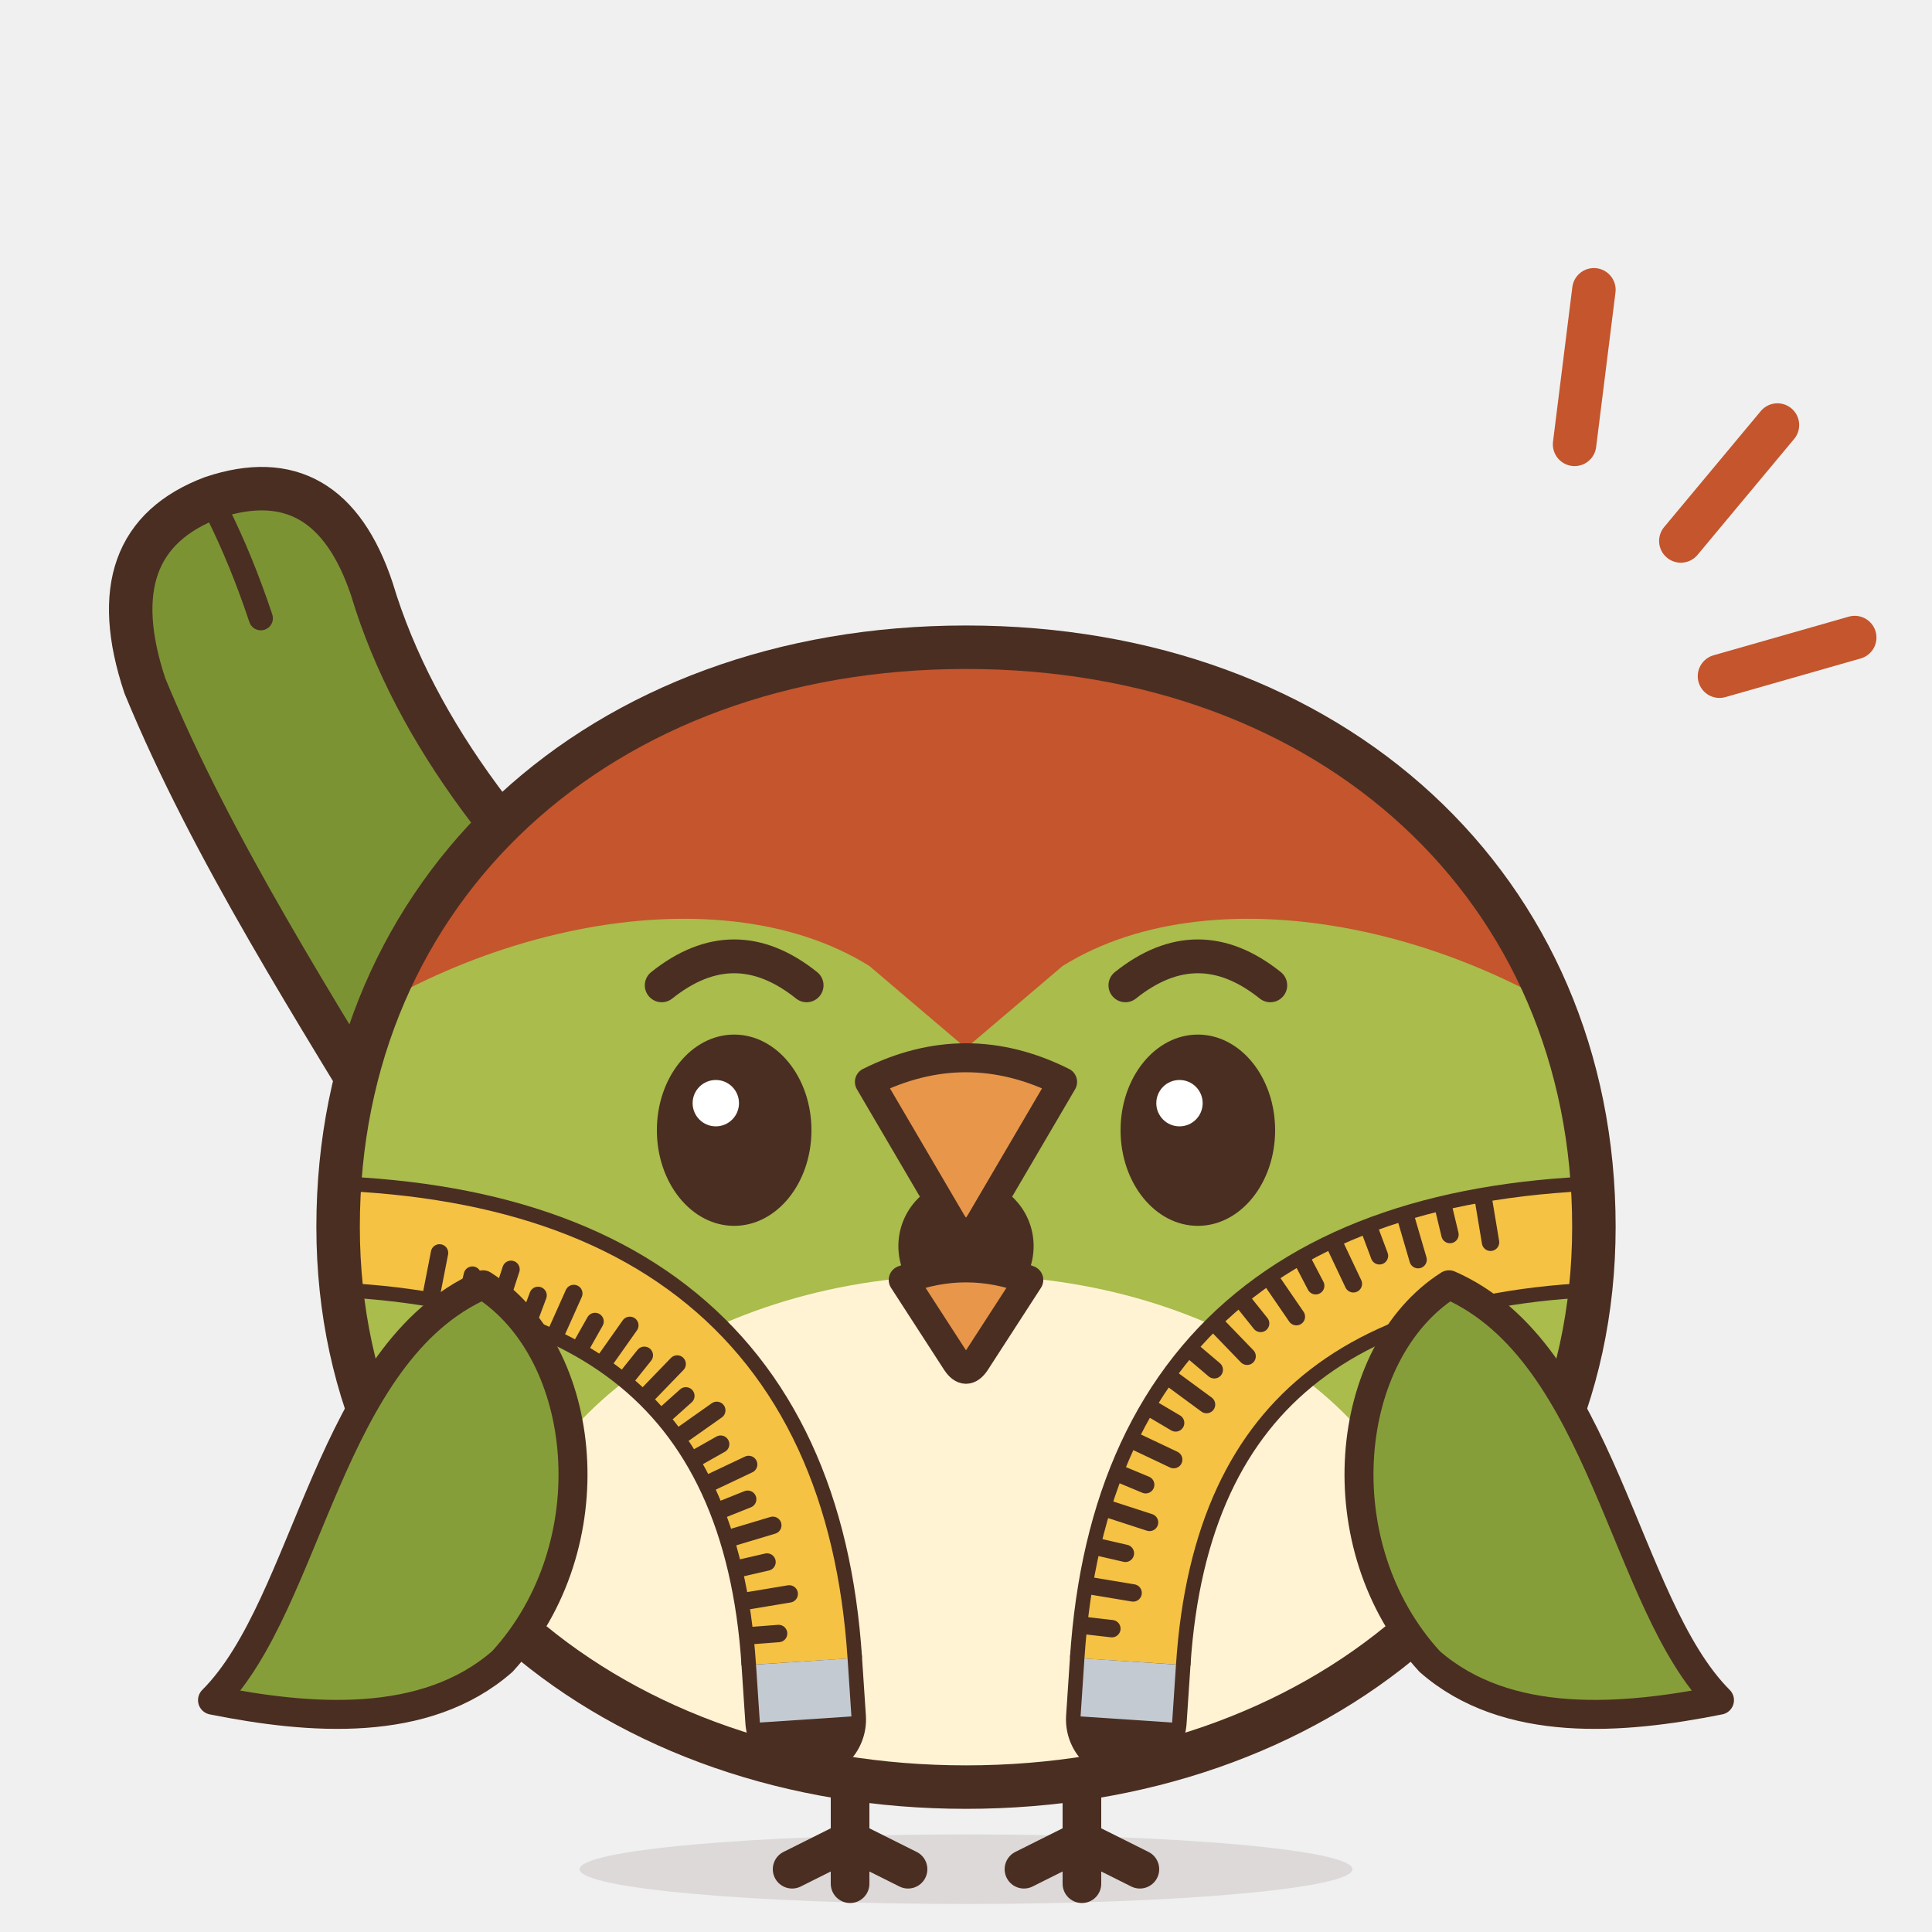
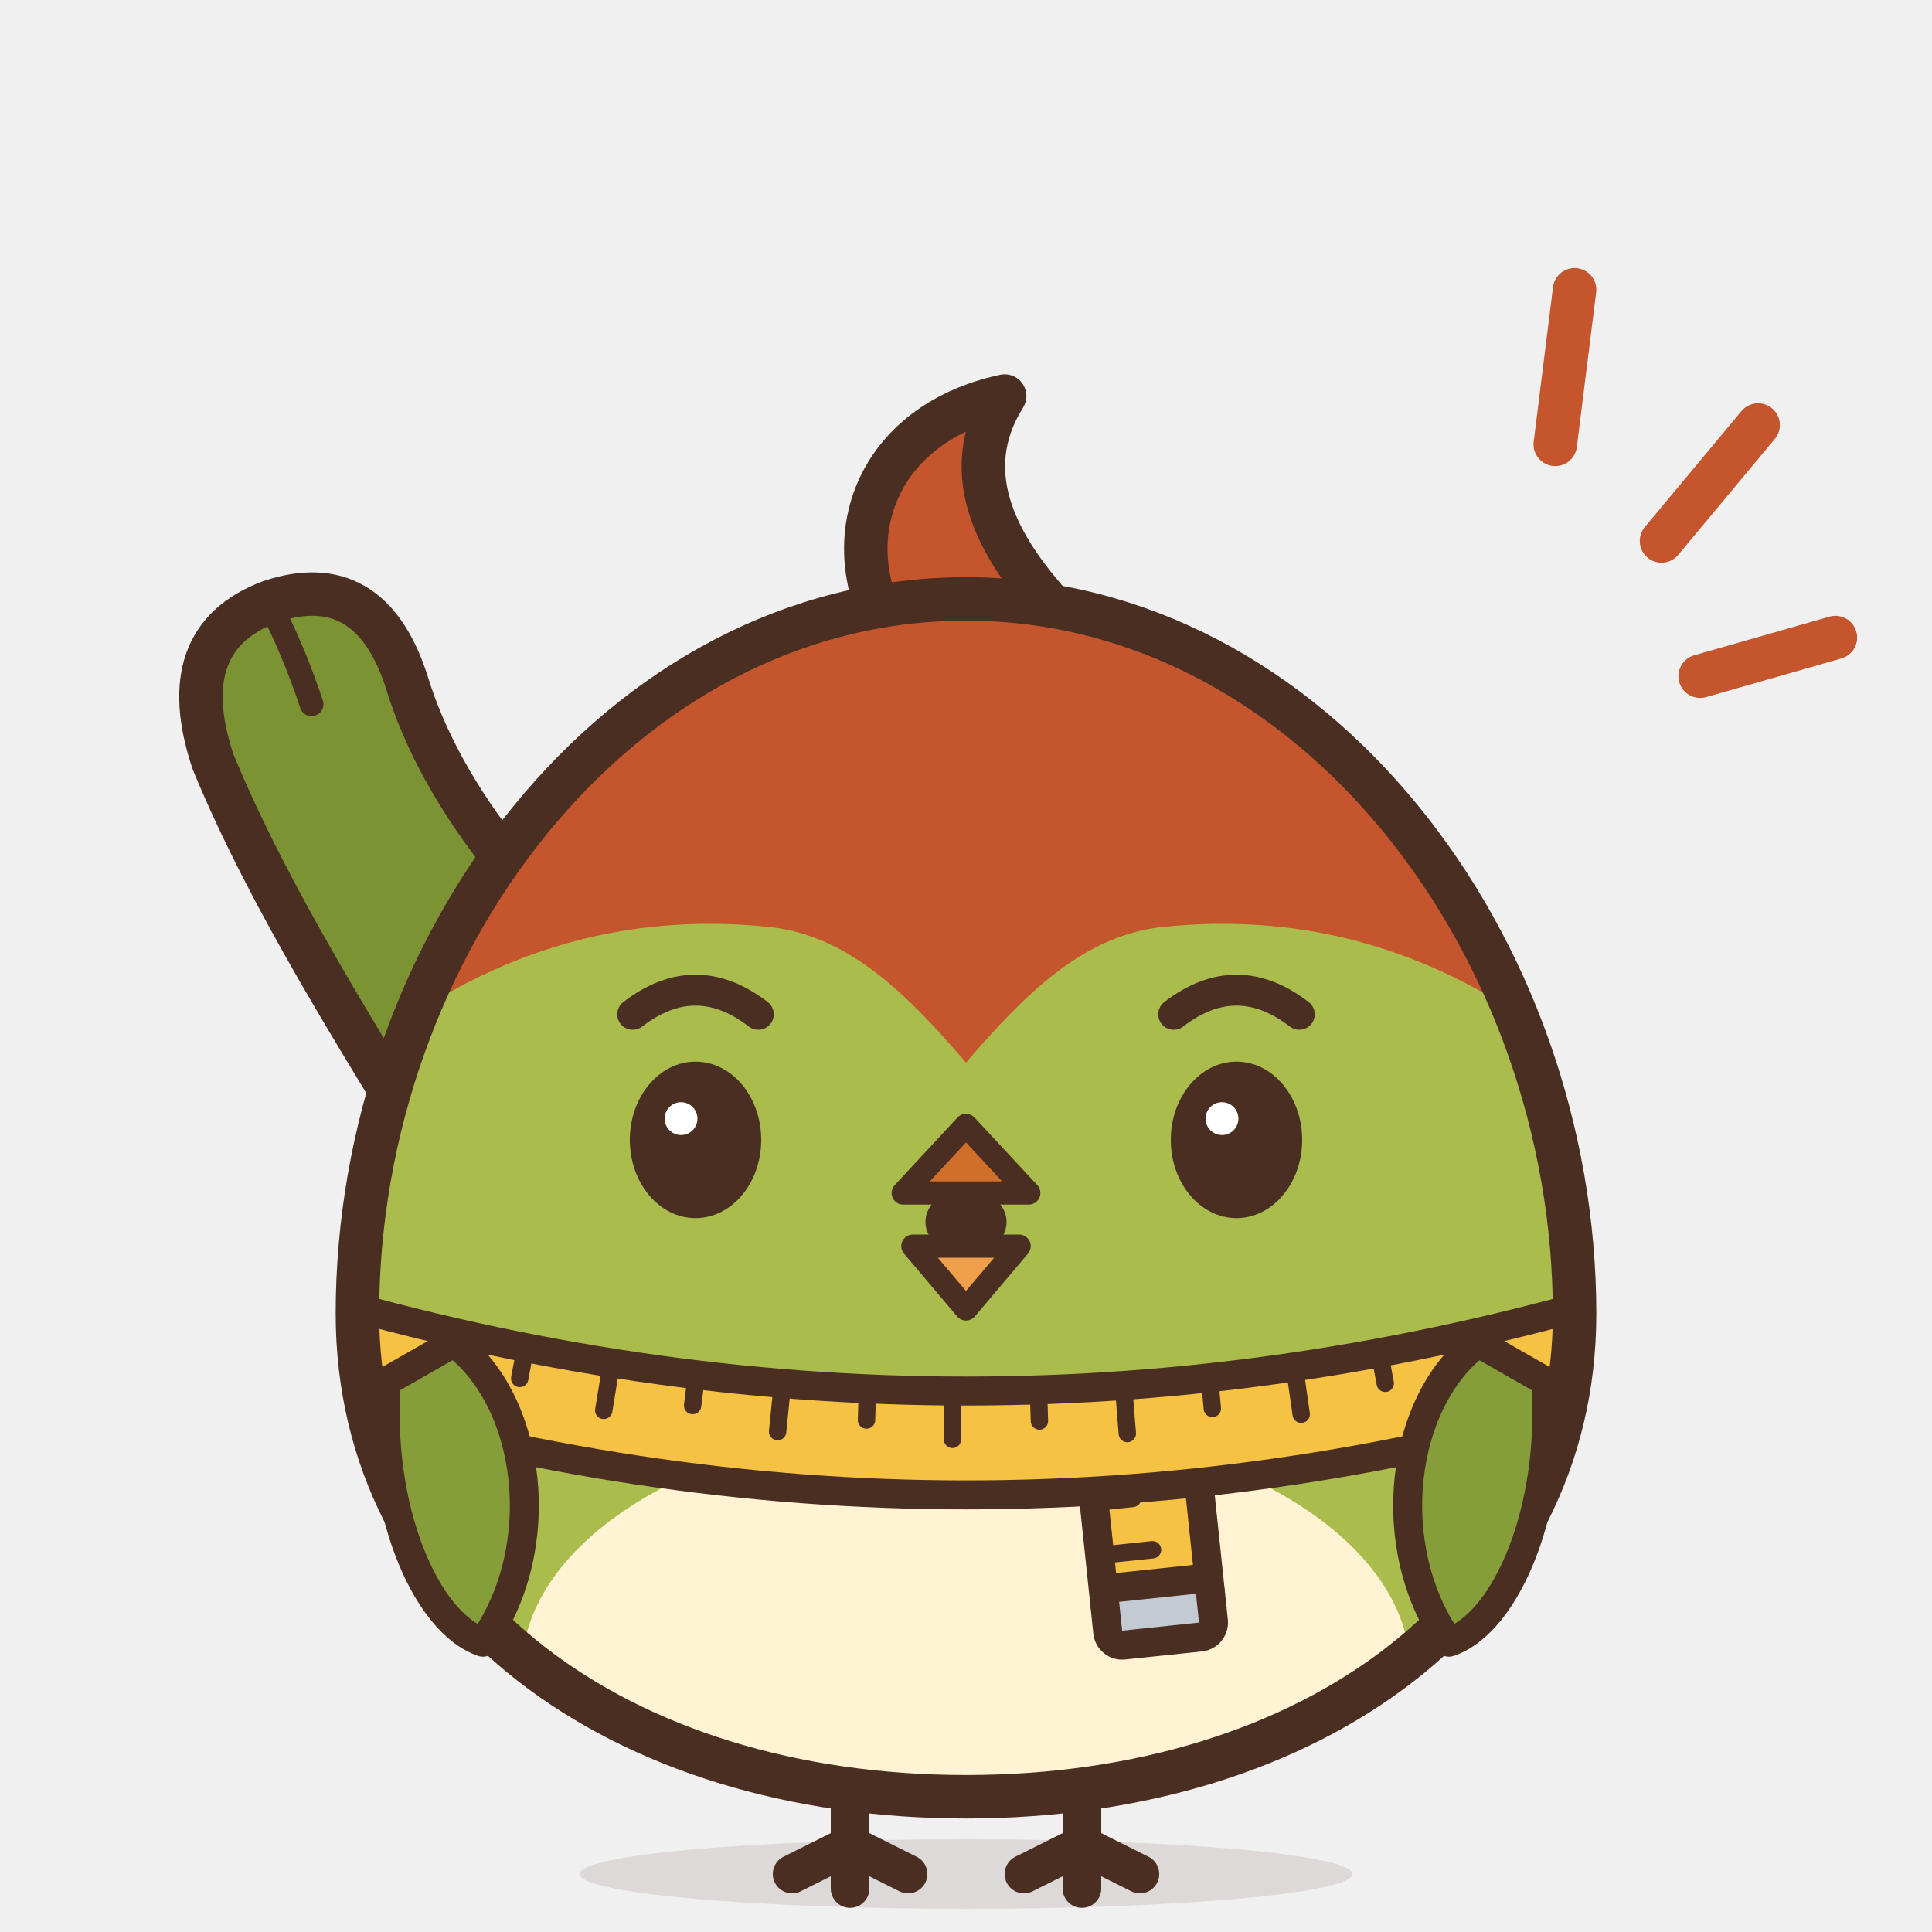
<svg xmlns="http://www.w3.org/2000/svg" viewBox="0 0 200 200" width="200" height="200" role="img" aria-labelledby="t d">
  <defs>
-     <clipPath id="fitz-body">
-       <path d="M100 67 C 138 67, 165 92, 165 127 C 165 162, 136 185, 100 185 C 64 185, 35 162, 35 127 C 35 92, 62 67, 100 67 Z" />
-     </clipPath>
-     <clipPath id="fitz-body-tape">
-       <path d="M100 67 C 138 67, 165 92, 165 127 C 165 162, 136 185, 100 185 C 64 185, 35 162, 35 127 C 35 92, 62 67, 100 67 Z" />
-       <rect x="60" y="150" width="80" height="50" />
+     <clipPath id="fitz">
+       <path d="M100 62 C 136 62, 163 98, 163 136 C 163 166, 136 186, 100 186 C 64 186, 37 166, 37 136 C 37 98, 64 62, 100 62 Z" />
    </clipPath>
  </defs>
-   <ellipse class="shadow" cx="100" cy="193.5" rx="40" ry="3.6" fill="#4A2E22" opacity=".12" />
+   <ellipse class="shadow" cx="100" cy="194" rx="40" ry="3.6" fill="#4A2E22" opacity=".12" />
  <g class="bird">
    <g class="feet">
-       <path d="M88 181 L88 190.5 M82 193.5 L88 190.5 L94 193.5 M88 190.5 L88 195" stroke="#4A2E22" stroke-width="4" stroke-linecap="round" stroke-linejoin="round" fill="none" />
-       <path d="M112 181 L112 190.5 M106 193.5 L112 190.5 L118 193.5 M112 190.5 L112 195" stroke="#4A2E22" stroke-width="4" stroke-linecap="round" stroke-linejoin="round" fill="none" />
+       <path d="M88 183 L88 191 M82 194 L88 191 L94 194 M88 191 L88 195.5" stroke="#4A2E22" stroke-width="4" stroke-linecap="round" stroke-linejoin="round" fill="none" />
+       <path d="M112 183 L112 191 M106 194 L112 191 L118 194 M112 191 L112 195.5" stroke="#4A2E22" stroke-width="4" stroke-linecap="round" stroke-linejoin="round" fill="none" />
    </g>
    <g class="tail">
-       <path d="M68 102 L42 120 C 33 105, 22 88, 15 71 Q 10 56 22 51.5 Q 34 47.5 38.5 61 C 43 76, 54 90, 68 102 Z" fill="#7C9334" stroke="#4A2E22" stroke-width="4.5" stroke-linejoin="round" />
-       <path d="M22.5 53 Q 25 58 27 64" fill="none" stroke="#4A2E22" stroke-width="2.5" stroke-linecap="round" />
+       <g transform="translate(9.3 16.8) scale(.85)">
+         <path d="M70 104 L42 122 C 33 107, 22 90, 15 73 Q 10 58 22 53.5 Q 34 49.5 38.5 63 C 43 78, 55 92, 70 104 Z" fill="#7C9334" stroke="#4A2E22" stroke-width="5.29" stroke-linejoin="round" />
+         <path d="M22.5 55 Q 25 60 27 66" fill="none" stroke="#4A2E22" stroke-width="2.9" stroke-linecap="round" />
+       </g>
+     </g>
+     <g class="tuft">
+       <path d="M93 67 C 86 57, 90 44, 104 41 C 99 49, 103 57, 111 65 Z" fill="#C4552D" stroke="#4A2E22" stroke-width="4.5" stroke-linejoin="round" />
    </g>
    <g class="body">
-       <path d="M100 67 C 138 67, 165 92, 165 127 C 165 162, 136 185, 100 185 C 64 185, 35 162, 35 127 C 35 92, 62 67, 100 67 Z" fill="#A9BC4C" />
-       <g clip-path="url(#fitz-body)">
-         <path d="M28 112 C 46 96, 74 90, 90 100 L100 108.5 L110 100 C 126 90, 154 96, 172 112 L172 40 L28 40 Z" fill="#C4552D" />
-         <ellipse cx="100.0" cy="166" rx="48" ry="34" fill="#FFF3D3" />
+       <path d="M100 62 C 136 62, 163 98, 163 136 C 163 166, 136 186, 100 186 C 64 186, 37 166, 37 136 C 37 98, 64 62, 100 62 Z" fill="#A9BC4C" />
+       <g clip-path="url(#fitz)">
+         <path d="M28 118 C 44 100, 62 94, 80 96 C 88 97, 94 103, 100 110 C 106 103, 112 97, 120 96 C 138 94, 156 100, 172 118 L172 40 L28 40 Z" fill="#C4552D" />
+         <ellipse cx="100" cy="173" rx="46" ry="26" fill="#FFF3D3" />
      </g>
-       <g class="tape" clip-path="url(#fitz-body-tape)">
-         <path d="M26 128 Q80 126 83 172" fill="none" stroke="#4A2E22" stroke-width="12.5" />
-         <path d="M83 172 L83.4 178" fill="none" stroke="#4A2E22" stroke-width="12.5" stroke-linecap="round" />
-         <path d="M26 128 Q80 126 83 172" fill="none" stroke="#F5C243" stroke-width="9.5" />
-         <path d="M83 172 L83.4 178" fill="none" stroke="#C3CAD2" stroke-width="9.5" />
-         <path d="M44.7 133.8 L45.5 129.7 M48.3 134.5 L48.9 132 M51.6 135.4 L52.9 131.4 M54.8 136.5 L55.7 134.1 M57.7 137.7 L59.4 133.9 M60.3 139.1 L61.6 136.8 M62.8 140.6 L65.2 137.2 M65.1 142.3 L66.7 140.3 M67.2 144.2 L70.1 141.2 M69.1 146.2 L71 144.5 M70.8 148.4 L74.2 146 M72.3 150.8 L74.6 149.5 M73.7 153.4 L77.5 151.6 M74.9 156.2 L77.4 155.2 M76 159.1 L80 157.9 M76.8 162.3 L79.4 161.7 M77.5 165.7 L81.7 165 M78 169.3 L80.6 169.1" stroke="#4A2E22" stroke-width="1.8" stroke-linecap="round" />
-         <path d="M174 128 Q120 126 117 172" fill="none" stroke="#4A2E22" stroke-width="12.5" />
-         <path d="M117 172 L116.6 178" fill="none" stroke="#4A2E22" stroke-width="12.5" stroke-linecap="round" />
-         <path d="M174 128 Q120 126 117 172" fill="none" stroke="#F5C243" stroke-width="9.5" />
-         <path d="M117 172 L116.6 178" fill="none" stroke="#C3CAD2" stroke-width="9.5" />
-         <path d="M153.6 124.4 L154.3 128.6 M149.5 125.3 L150.1 127.8 M145.6 126.3 L146.8 130.4 M141.9 127.6 L142.8 130 M138.3 129.1 L140.1 132.9 M135 130.8 L136.2 133.1 M131.8 132.8 L134.2 136.3 M128.9 135 L130.5 137 M126.2 137.4 L129.1 140.4 M123.7 140.1 L125.7 141.8 M121.5 142.9 L124.9 145.4 M119.5 146 L121.7 147.3 M117.7 149.3 L121.5 151.1 M116.2 152.7 L118.6 153.7 M115 156.3 L119 157.6 M113.9 160.2 L116.5 160.8 M113.1 164.2 L117.3 164.9 M112.5 168.3 L115.1 168.6" stroke="#4A2E22" stroke-width="1.8" stroke-linecap="round" />
+       <g transform="translate(118 148) rotate(-6)">
+         <rect x="-5.5" y="0" width="11" height="19" rx="1.5" fill="#F5C243" stroke="#4A2E22" stroke-width="3" />
+         <path d="M-5.5 7 L-1.5 7 M-5.5 12.5 L0 12.5" stroke="#4A2E22" stroke-width="1.8" stroke-linecap="round" />
+         <rect x="-5.5" y="16" width="11" height="6" rx="1.5" fill="#C3CAD2" stroke="#4A2E22" stroke-width="3" />
      </g>
-       <path d="M100 67 C 138 67, 165 92, 165 127 C 165 162, 136 185, 100 185 C 64 185, 35 162, 35 127 C 35 92, 62 67, 100 67 Z" fill="none" stroke="#4A2E22" stroke-width="4.5" />
+       <g class="band" clip-path="url(#fitz)">
+         <path d="M32 134 Q100 154 168 134 L168 144.5 Q100 165 32 144.5 Z" fill="#F5C243" />
+         <path d="M45.6 137.6 L44.5 142.5 M54.4 139.5 L53.8 142.7 M63.3 141.1 L62.5 146 M72.1 142.3 L71.7 145.5 M81 143.2 L80.5 148.2 M89.8 143.8 L89.7 147 M98.6 144 L98.6 149 M107.5 143.9 L107.6 147.1 M116.3 143.4 L116.7 148.4 M125.2 142.6 L125.5 145.8 M134 141.5 L134.7 146.4 M142.8 140 L143.4 143.2 M151.7 138.2 L152.8 143.1" stroke="#4A2E22" stroke-width="1.8" stroke-linecap="round" />
+         <path d="M32 134 Q100 154 168 134" fill="none" stroke="#4A2E22" stroke-width="3" />
+         <path d="M32 144.5 Q100 165 168 144.5" fill="none" stroke="#4A2E22" stroke-width="3" />
+       </g>
+       <path d="M100 62 C 136 62, 163 98, 163 136 C 163 166, 136 186, 100 186 C 64 186, 37 166, 37 136 C 37 98, 64 62, 100 62 Z" fill="none" stroke="#4A2E22" stroke-width="4.5" />
      <g class="wing l">
-         <path d="M50 133 C 61 140, 63 160, 52 172 C 44 179, 32 178, 22 176 C 32 166, 34 140, 50 133 Z" fill="#869E3A" stroke="#4A2E22" stroke-width="3" stroke-linejoin="round" />
+         <path d="M47 139 C 55 145, 57 160, 50 170 C 44 168, 39 156, 40 143 Z" fill="#869E3A" stroke="#4A2E22" stroke-width="3" stroke-linejoin="round" />
      </g>
      <g class="wing r">
-         <path d="M150 133 C 139 140, 137 160, 148 172 C 156 179, 168 178, 178 176 C 168 166, 166 140, 150 133 Z" fill="#869E3A" stroke="#4A2E22" stroke-width="3" stroke-linejoin="round" />
+         <path d="M153 139 C 145 145, 143 160, 150 170 C 156 168, 161 156, 160 143 Z" fill="#869E3A" stroke="#4A2E22" stroke-width="3" stroke-linejoin="round" />
      </g>
      <g class="pupils">
        <g class="eye">
-           <ellipse cx="76" cy="117" rx="8" ry="9.9" fill="#4A2E22" />
-           <circle cx="74.1" cy="114.2" r="2.4" fill="#FFFFFF" />
+           <ellipse cx="72" cy="118" rx="6.8" ry="8.1" fill="#4A2E22" />
+           <circle cx="70.5" cy="115.8" r="1.7" fill="#FFFFFF" />
        </g>
        <g class="eye">
-           <ellipse cx="124" cy="117" rx="8" ry="9.9" fill="#4A2E22" />
-           <circle cx="122.1" cy="114.2" r="2.4" fill="#FFFFFF" />
+           <ellipse cx="128" cy="118" rx="6.8" ry="8.1" fill="#4A2E22" />
+           <circle cx="126.5" cy="115.8" r="1.7" fill="#FFFFFF" />
        </g>
      </g>
      <g class="brows">
-         <path d="M68.5 102 Q76 96 83.5 102" stroke="#4A2E22" stroke-width="3.5" stroke-linecap="round" fill="none" />
-         <path d="M116.5 102 Q124 96 131.5 102" stroke="#4A2E22" stroke-width="3.5" stroke-linecap="round" fill="none" />
+         <path d="M65.5 105 Q72 100 78.5 105" stroke="#4A2E22" stroke-width="3.2" stroke-linecap="round" fill="none" />
+         <path d="M121.5 105 Q128 100 134.5 105" stroke="#4A2E22" stroke-width="3.2" stroke-linecap="round" fill="none" />
      </g>
      <g class="beak">
-         <ellipse cx="100" cy="129" rx="7" ry="7" fill="#4A2E22" />
-         <path d="M93.5 132.5 Q100 130 106.5 132.5 L101 141 Q100 142.5 99 141 Z" fill="#E8964A" stroke="#4A2E22" stroke-width="3" stroke-linejoin="round" />
-         <path d="M90 112 Q100 107 110 112 L101.5 126.5 Q100 129 98.5 126.5 Z" fill="#E8964A" stroke="#4A2E22" stroke-width="3" stroke-linejoin="round" />
+         <ellipse cx="100" cy="126.5" rx="4.2" ry="3.4" fill="#4A2E22" />
+         <path d="M94.5 129 L105.5 129 L100 135.5 Z" fill="#F0A04B" stroke="#4A2E22" stroke-width="2.4" stroke-linejoin="round" />
+         <path d="M93.5 123.5 L100 116.5 L106.5 123.5 Z" fill="#CF6F2A" stroke="#4A2E22" stroke-width="2.4" stroke-linejoin="round" />
      </g>
    </g>
  </g>
  <g class="exclaim">
-     <path d="M163 46 L165 30" stroke="#C4552D" stroke-width="4.5" stroke-linecap="round" />
-     <path d="M174 56 L184 44" stroke="#C4552D" stroke-width="4.5" stroke-linecap="round" />
-     <path d="M178 70 L192 66" stroke="#C4552D" stroke-width="4.5" stroke-linecap="round" />
+     <path d="M161 46 L163 30" stroke="#C4552D" stroke-width="4.5" stroke-linecap="round" />
+     <path d="M172 56 L182 44" stroke="#C4552D" stroke-width="4.5" stroke-linecap="round" />
+     <path d="M176 70 L190 66" stroke="#C4552D" stroke-width="4.5" stroke-linecap="round" />
  </g>
</svg>
